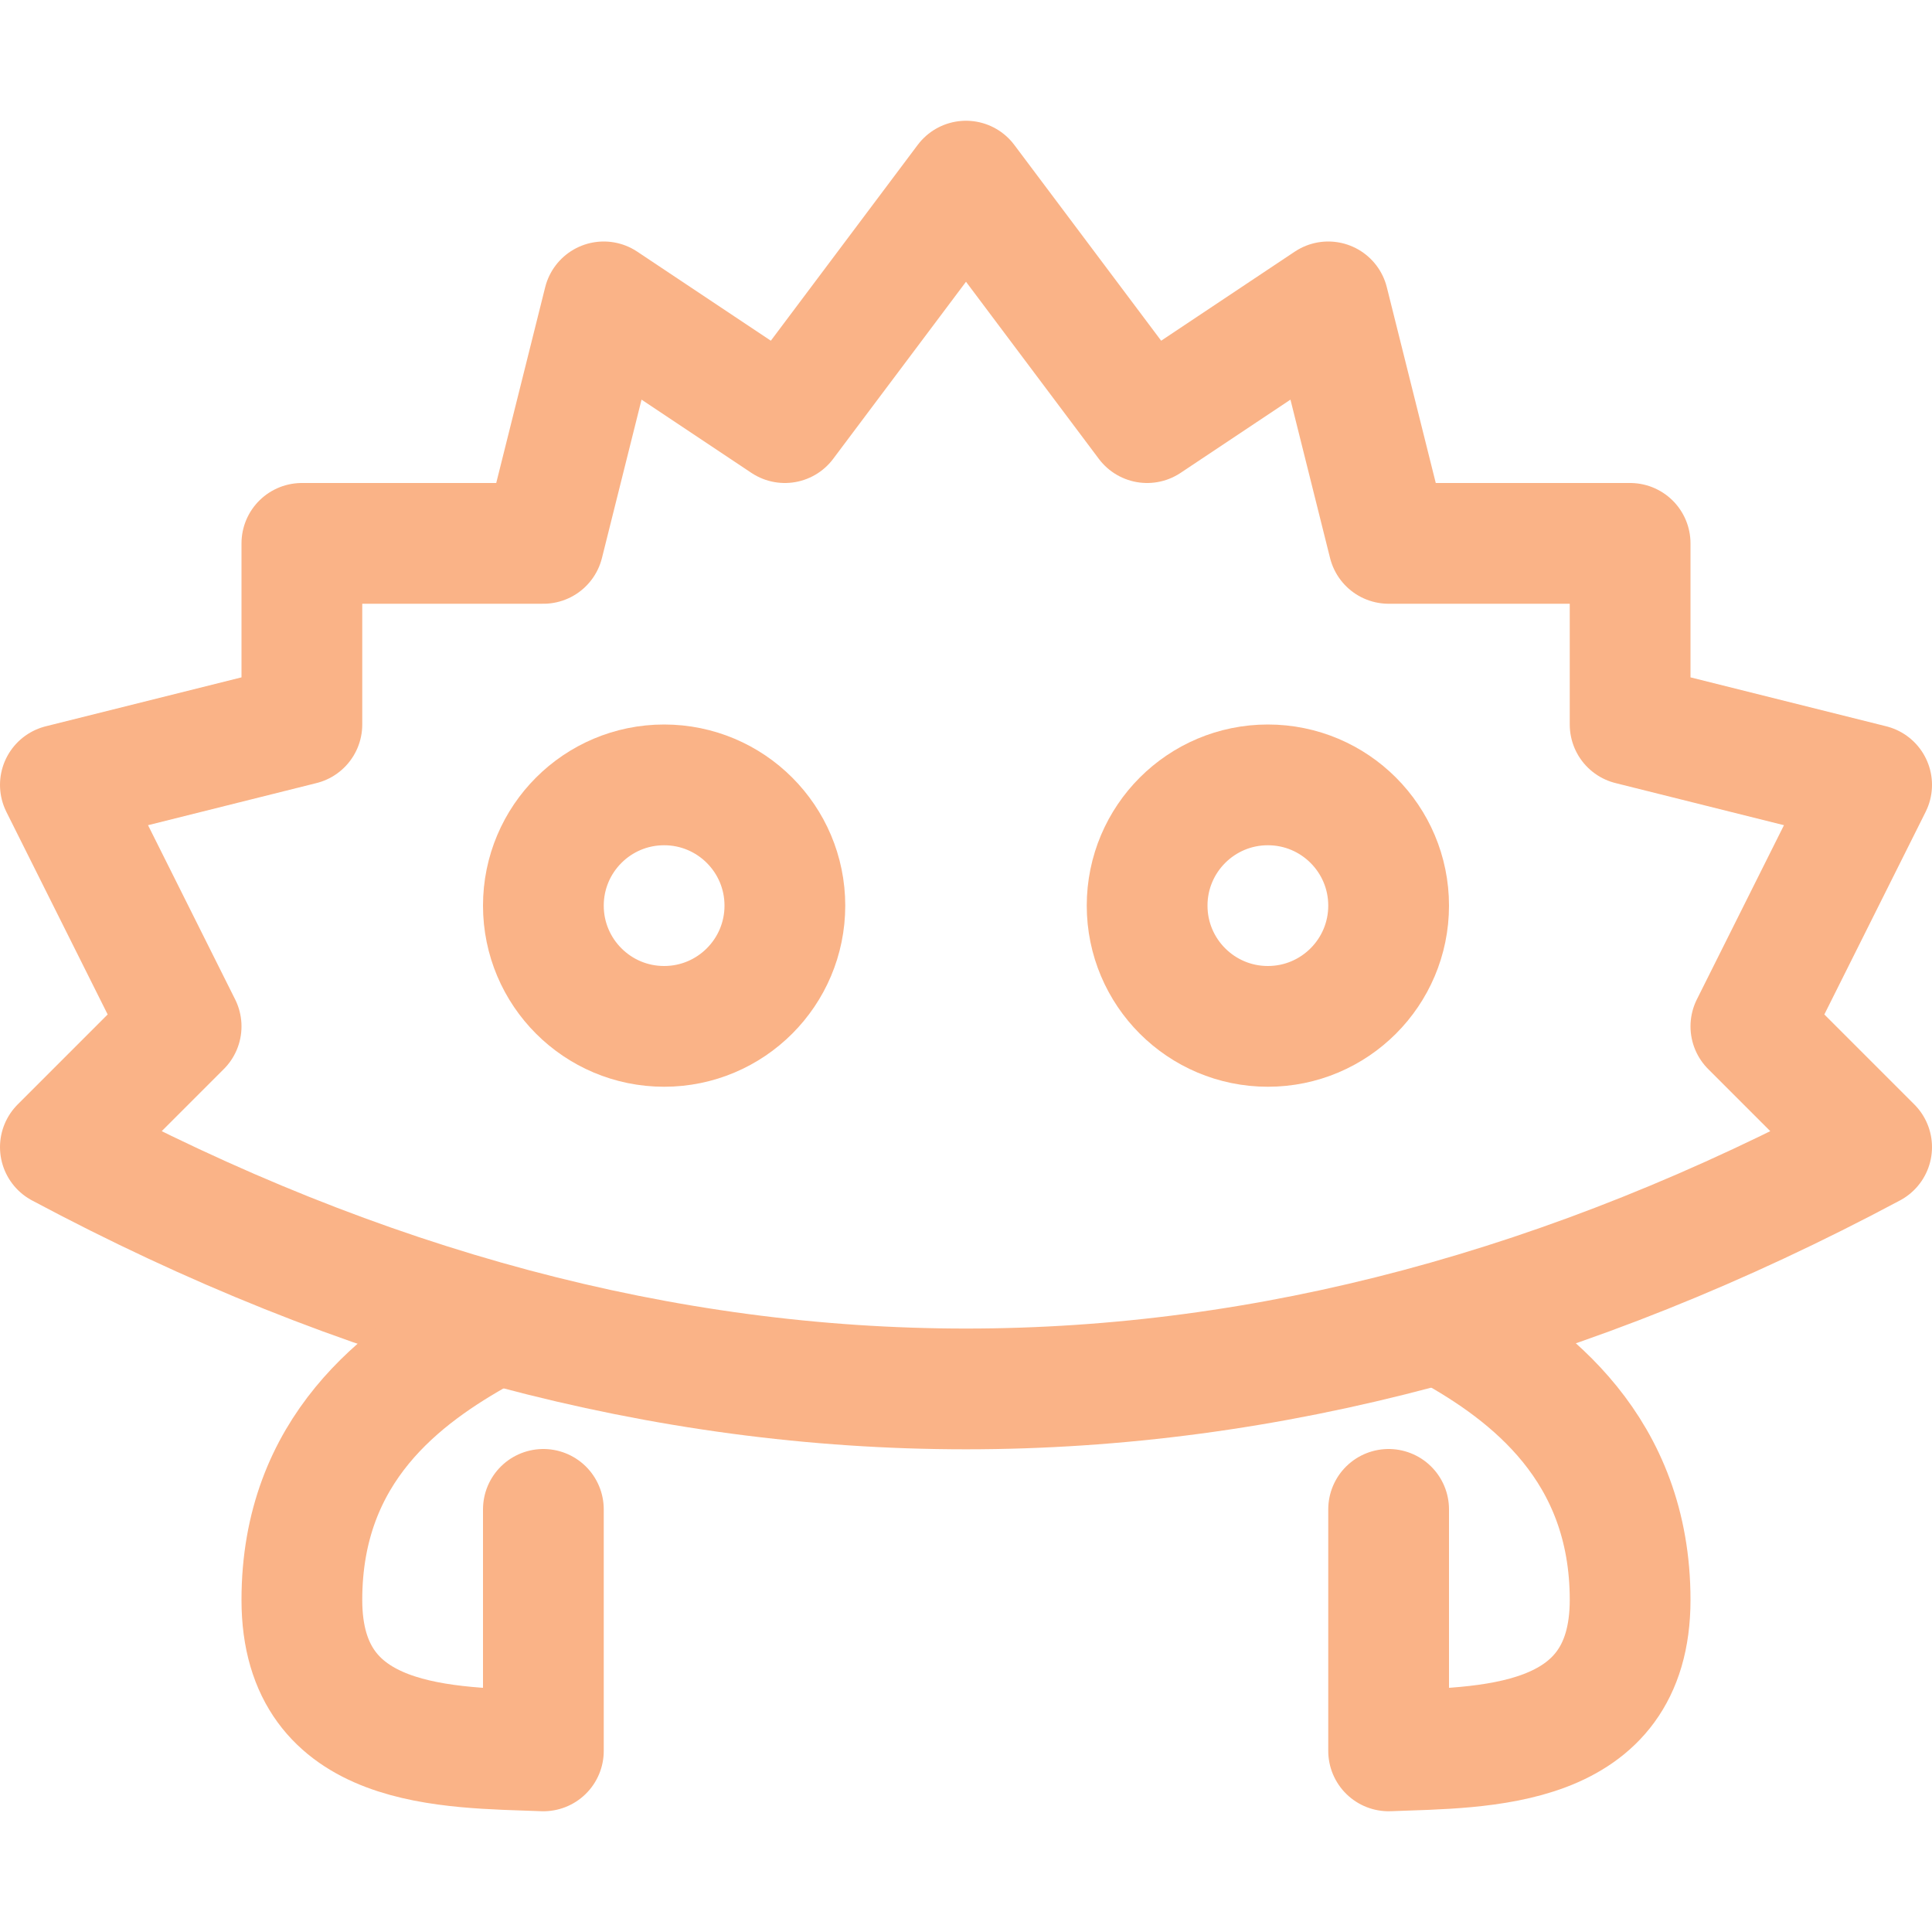
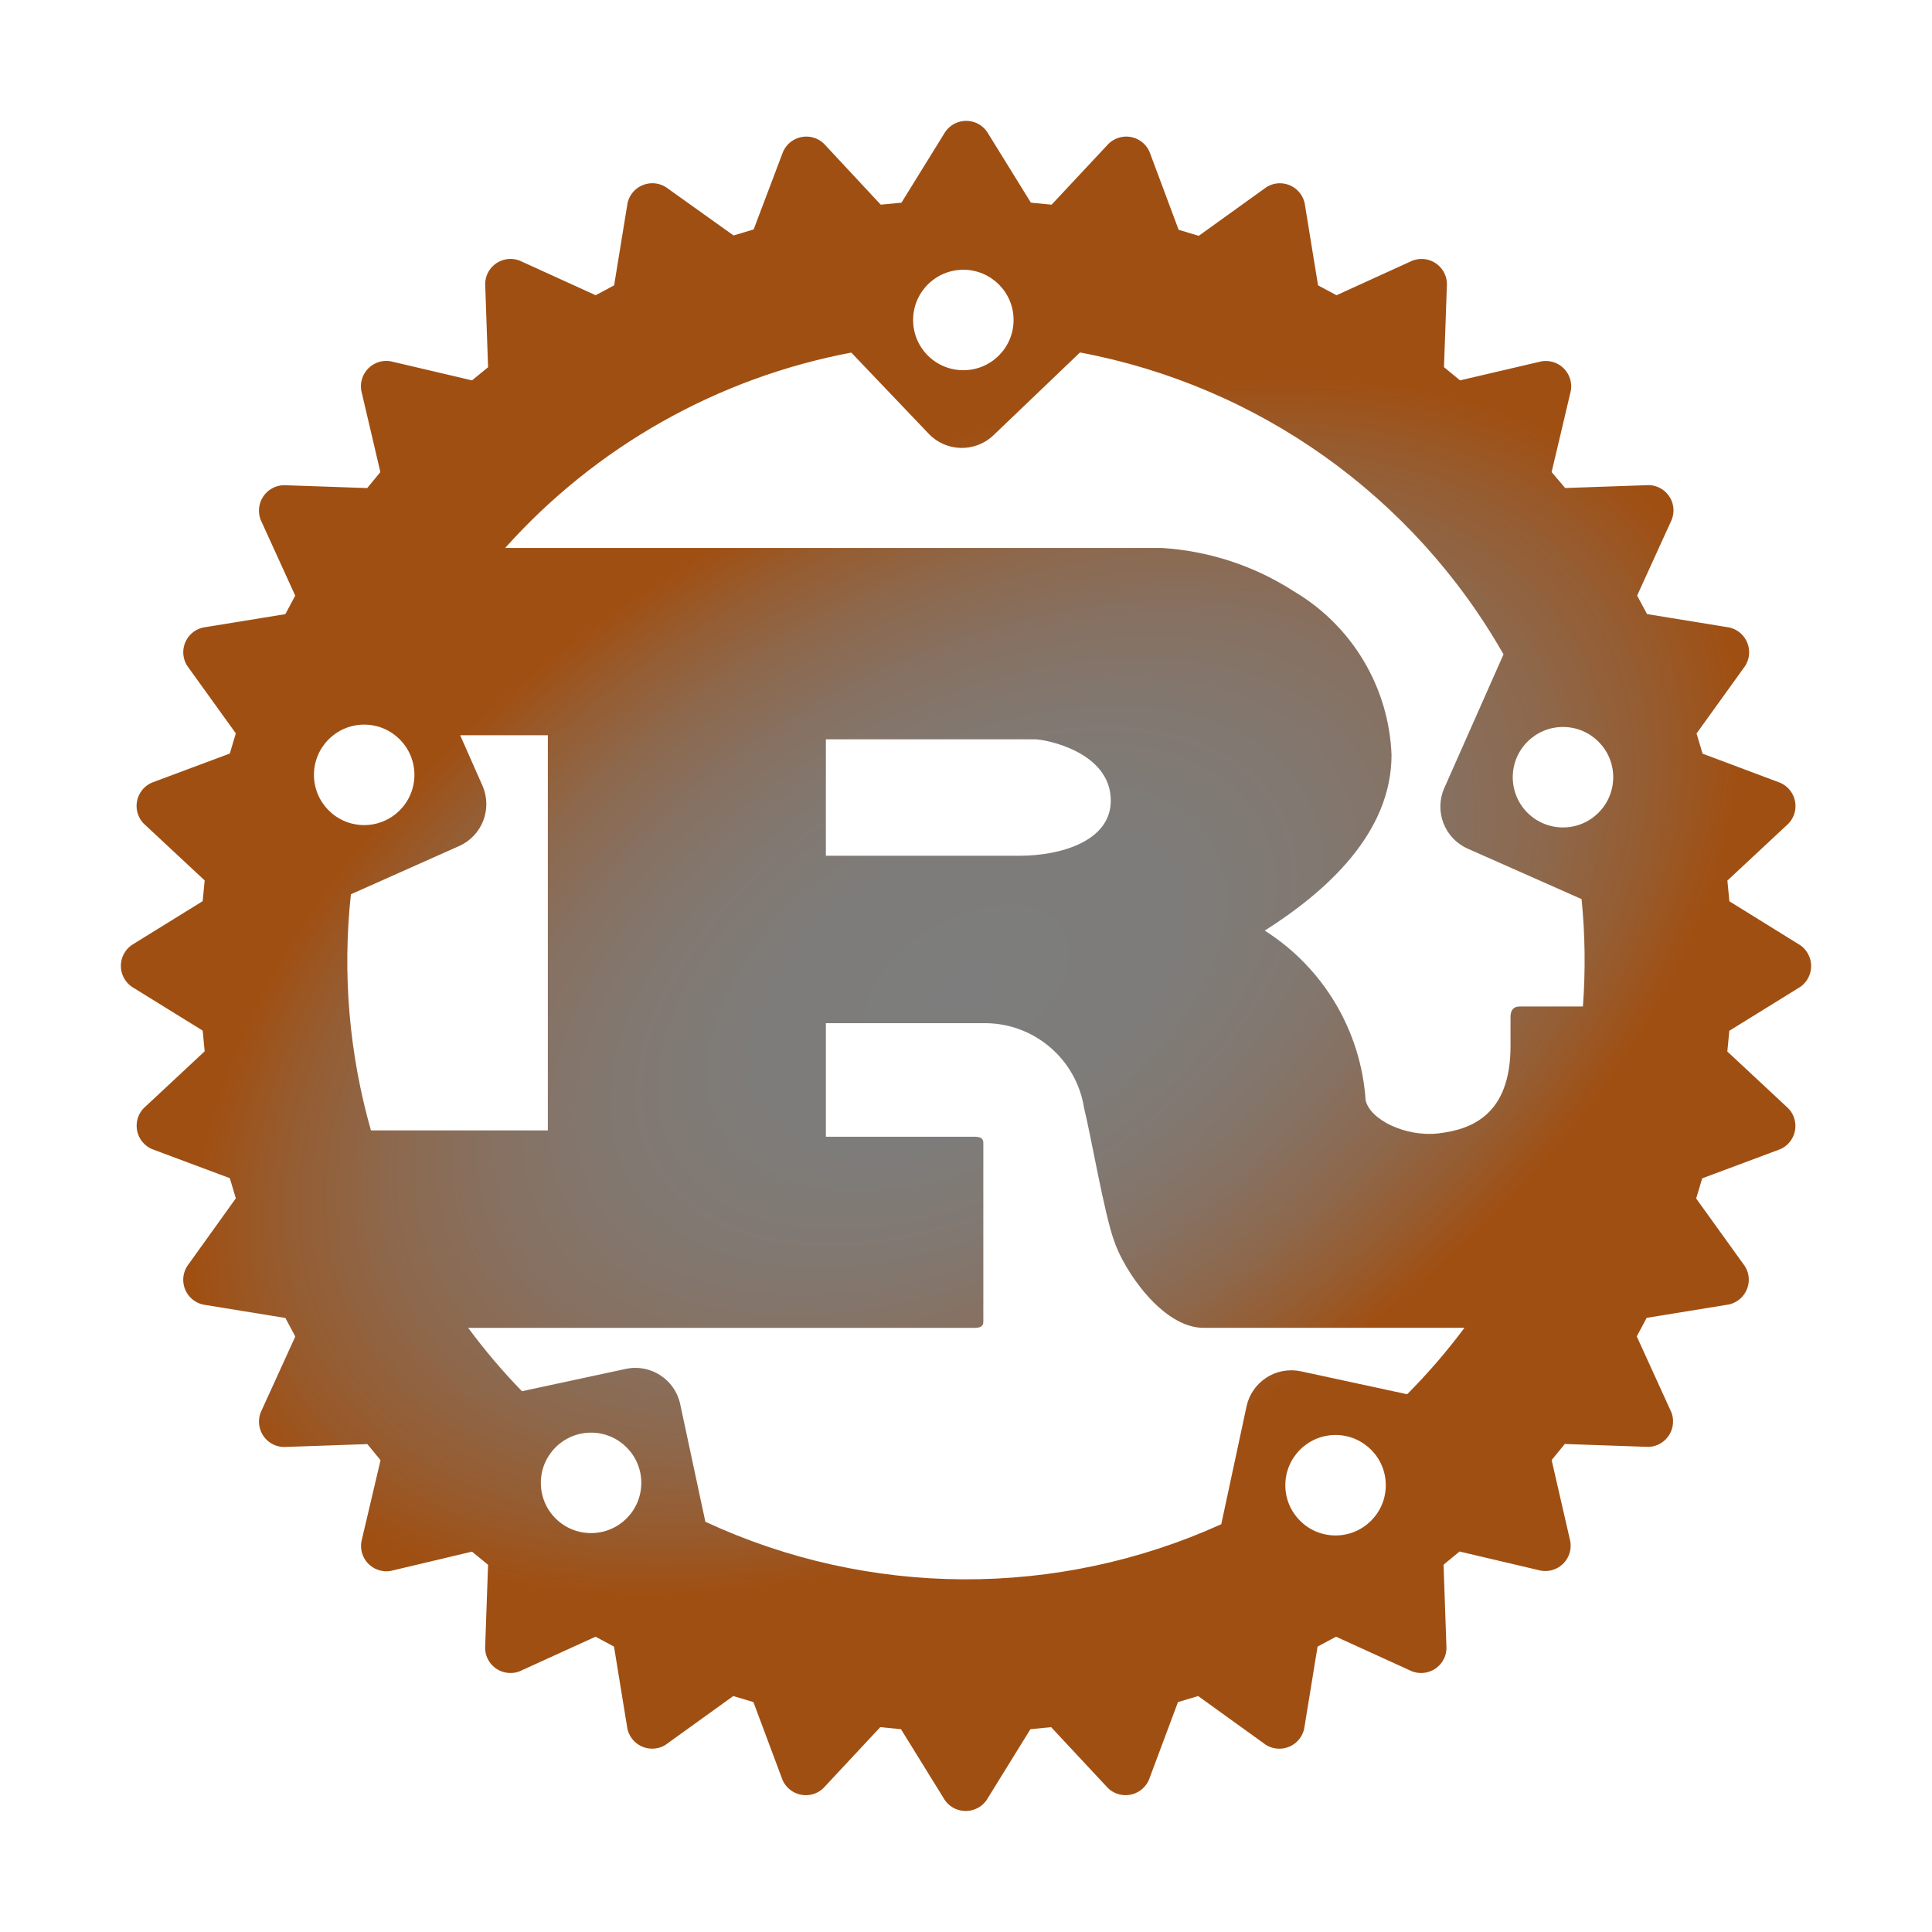
- <svg xmlns="http://www.w3.org/2000/svg" width="16" height="16" viewBox="0 0 16 16">
-   <g fill="none" stroke="#fab387" stroke-linecap="round" stroke-linejoin="round">
-     <path d="M15.5 9.5Q8 13.505.5 9.5l1-1-1-2 2-.5V4.5h2l.5-2 1.5 1 1.5-2 1.5 2 1.5-1 .5 2h2V6l2 .5-1 2z" />
-     <path d="M6.5 7.5a1 1 0 01-1 1 1 1 0 01-1-1 1 1 0 011-1 1 1 0 011 1m5 0a1 1 0 01-1 1 1 1 0 01-1-1 1 1 0 011-1 1 1 0 011 1M4 11.02c-.67.37-1.5.98-1.5 2.23s1.22 1.22 2 1.25v-2M12 11c.67.37 1.5 1 1.5 2.25s-1.22 1.22-2 1.25v-2" />
-   </g>
+ <svg xmlns="http://www.w3.org/2000/svg" viewBox="0 0 32 32">
+   <defs>
+     <radialGradient id="a" cx="-492.035" cy="-883.37" r="13.998" gradientTransform="matrix(0.866, -0.5, -0.3, -0.52, 177.106, -689.033)" gradientUnits="userSpaceOnUse">
+       <stop offset="0" stop-color="#7d7d7d" />
+       <stop offset="0.267" stop-color="#7e7c7a" />
+       <stop offset="0.45" stop-color="#817871" />
+       <stop offset="0.608" stop-color="#867162" />
+       <stop offset="0.753" stop-color="#8d684c" />
+       <stop offset="0.886" stop-color="#965c30" />
+       <stop offset="1" stop-color="#a04f12" />
+     </radialGradient>
+   </defs>
+   <path d="M15.124,5.3a.832.832,0,1,1,.832.832h0a.831.831,0,0,1-.832-.832M5.2,12.834a.832.832,0,1,1,.832.832h0a.832.832,0,0,1-.832-.832m19.856.039a.832.832,0,1,1,.832.832.831.831,0,0,1-.832-.832h0M7.605,14.013a.76.76,0,0,0,.386-1l-.369-.835H9.074v6.545H6.144a10.247,10.247,0,0,1-.332-3.911Zm6.074.161V12.245h3.458c.179,0,1.261.206,1.261,1.016,0,.672-.83.913-1.513.913ZM8.958,24.561a.832.832,0,1,1,.832.832.831.831,0,0,1-.832-.832h0m12.331.039a.832.832,0,1,1,.832.832.832.832,0,0,1-.832-.832h0m.257-1.887a.758.758,0,0,0-.9.584l-.418,1.949a10.249,10.249,0,0,1-8.545-.041l-.417-1.949a.759.759,0,0,0-.9-.583h0l-1.721.37a10.233,10.233,0,0,1-.89-1.049h8.374c.095,0,.158-.017.158-.1V18.928c0-.086-.063-.1-.158-.1h-2.45V16.947h2.649a1.665,1.665,0,0,1,1.629,1.412c.105.413.336,1.757.494,2.187.157.483.8,1.447,1.482,1.447h4.323a10.243,10.243,0,0,1-.949,1.1Zm4.65-7.821a10.261,10.261,0,0,1,.022,1.779H25.167c-.105,0-.148.069-.148.172v.483c0,1.136-.641,1.384-1.2,1.447-.535.06-1.128-.224-1.2-.551a3.616,3.616,0,0,0-1.671-2.808c1.03-.654,2.1-1.619,2.1-2.911A3.292,3.292,0,0,0,21.44,9.8a4.559,4.559,0,0,0-2.2-.724H8.367A10.246,10.246,0,0,1,14.1,5.84l1.282,1.344a.758.758,0,0,0,1.072.026h0l1.434-1.372a10.248,10.248,0,0,1,7.015,5l-.982,2.217a.761.761,0,0,0,.386,1Zm2.448.036-.033-.343,1.011-.943a.42.42,0,0,0-.013-.595.428.428,0,0,0-.121-.081L28.2,12.483l-.1-.334.806-1.12a.422.422,0,0,0-.13-.581.43.43,0,0,0-.133-.055l-1.363-.222-.164-.306.573-1.257a.419.419,0,0,0-.236-.544.426.426,0,0,0-.146-.029l-1.383.048L25.7,7.819l.318-1.347a.421.421,0,0,0-.343-.487.435.435,0,0,0-.144,0L24.183,6.3l-.266-.219L23.966,4.7a.421.421,0,0,0-.431-.411.426.426,0,0,0-.141.028l-1.257.573-.306-.164-.222-1.363a.421.421,0,0,0-.5-.318.43.43,0,0,0-.133.055l-1.121.806-.333-.1-.483-1.293a.421.421,0,0,0-.555-.215.442.442,0,0,0-.12.08L17.418,3.39l-.343-.033L16.347,2.18a.421.421,0,0,0-.688,0l-.728,1.177-.343.033-.943-1.012a.421.421,0,0,0-.595.015.442.442,0,0,0-.08.12L12.483,3.8l-.333.1-1.12-.8a.422.422,0,0,0-.581.13.43.43,0,0,0-.055.133l-.222,1.363-.306.164L8.608,4.317a.421.421,0,0,0-.544.239.444.444,0,0,0-.028.144l.048,1.383L7.818,6.3,6.471,5.984a.421.421,0,0,0-.487.343.435.435,0,0,0,0,.144L6.3,7.819l-.218.265L4.7,8.036a.422.422,0,0,0-.383.573L4.89,9.866l-.164.306-1.363.222a.42.42,0,0,0-.318.5.43.43,0,0,0,.055.133l.806,1.12-.1.334-1.293.483a.421.421,0,0,0-.215.555.414.414,0,0,0,.081.121l1.011.943-.033.343-1.177.728a.421.421,0,0,0,0,.688l1.177.728.033.343-1.011.943a.421.421,0,0,0,.015.595.436.436,0,0,0,.119.08l1.293.483.1.334L3.1,20.972a.421.421,0,0,0,.131.581.43.43,0,0,0,.133.055l1.363.222.164.307-.573,1.257a.422.422,0,0,0,.24.545.438.438,0,0,0,.143.028l1.383-.048.219.266-.317,1.348a.42.42,0,0,0,.341.486.4.4,0,0,0,.146,0L7.818,25.7l.266.218L8.035,27.3a.419.419,0,0,0,.429.41.413.413,0,0,0,.143-.028l1.257-.573.306.164.222,1.362a.421.421,0,0,0,.5.319.407.407,0,0,0,.133-.055l1.12-.807.334.1.483,1.292a.422.422,0,0,0,.556.214.436.436,0,0,0,.119-.08l.943-1.011.343.034.728,1.177a.422.422,0,0,0,.588.1.413.413,0,0,0,.1-.1l.728-1.177.343-.034.943,1.011a.421.421,0,0,0,.595-.015.436.436,0,0,0,.08-.119l.483-1.292.334-.1,1.12.807a.421.421,0,0,0,.581-.131.43.43,0,0,0,.055-.133l.222-1.362.306-.164,1.257.573a.421.421,0,0,0,.544-.239.438.438,0,0,0,.028-.143l-.048-1.384.265-.218,1.347.317a.421.421,0,0,0,.487-.34.447.447,0,0,0,0-.146L25.7,24.183l.218-.266,1.383.048a.421.421,0,0,0,.41-.431.4.4,0,0,0-.028-.142l-.573-1.257.164-.307,1.363-.222a.421.421,0,0,0,.319-.5.434.434,0,0,0-.056-.135l-.806-1.12.1-.334,1.293-.483a.42.42,0,0,0,.215-.554.414.414,0,0,0-.081-.121l-1.011-.943.033-.343,1.177-.728a.421.421,0,0,0,0-.688Z" style="fill:url(#a)" />
</svg>
